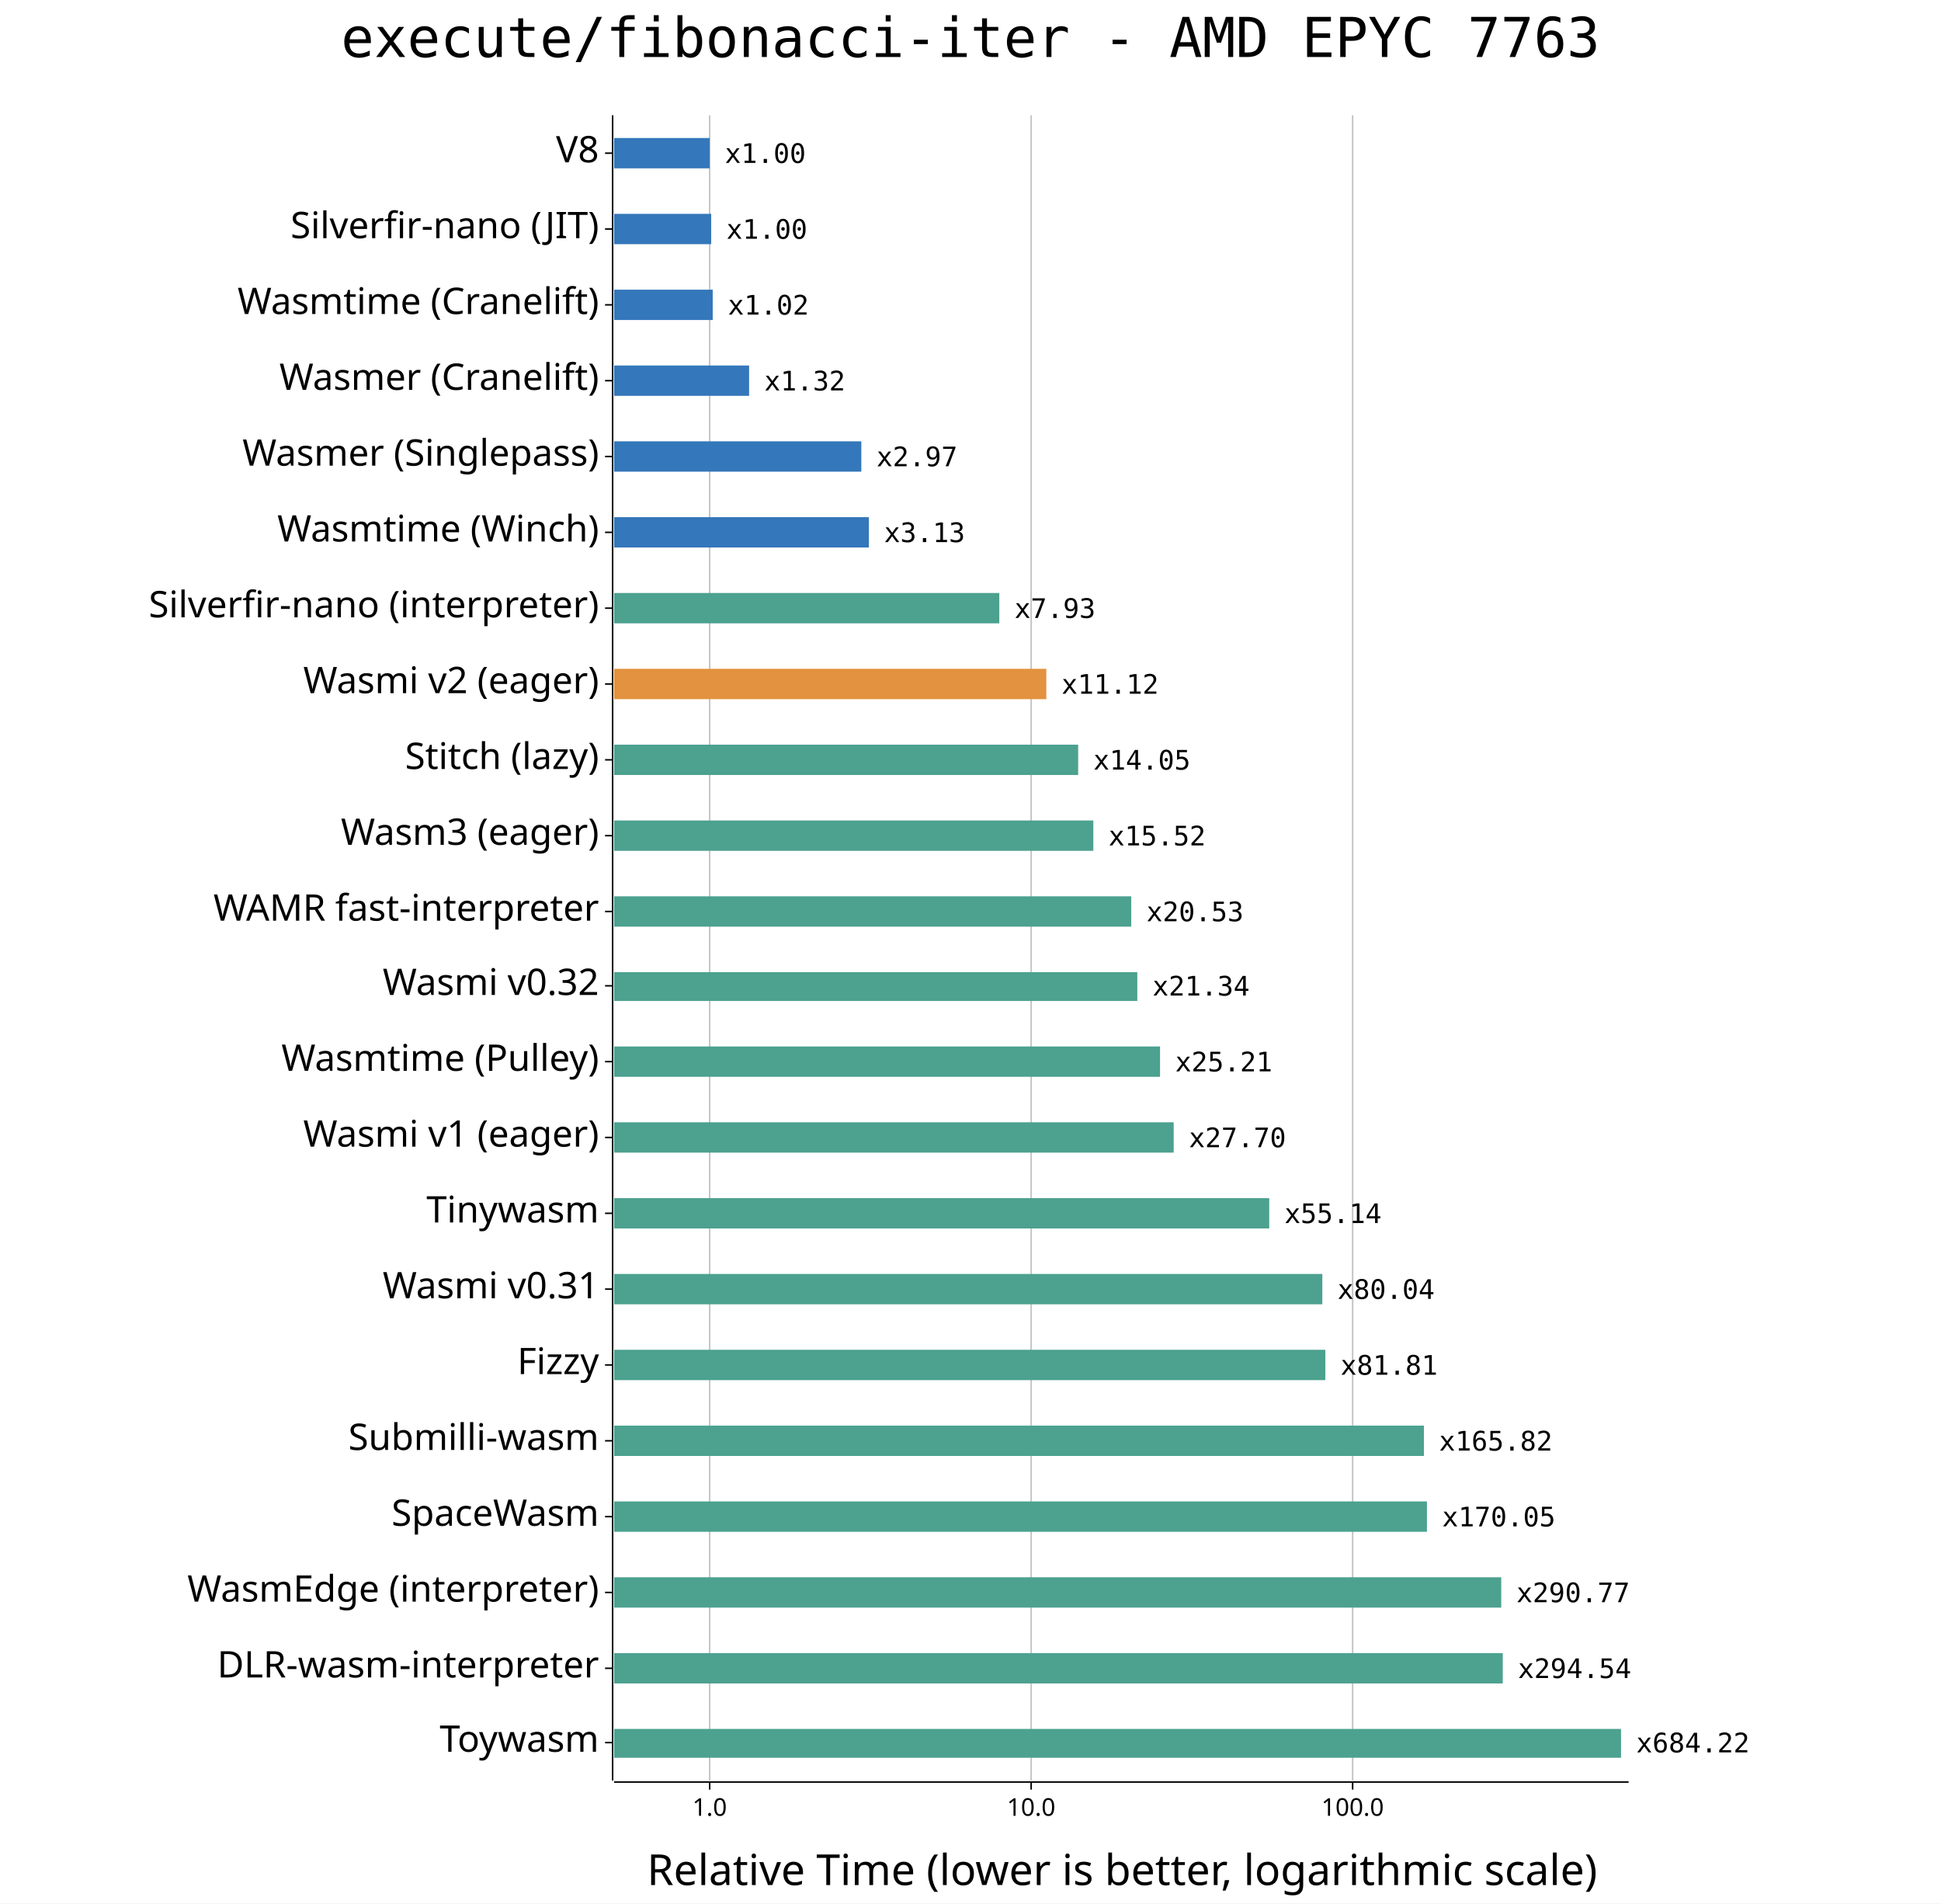
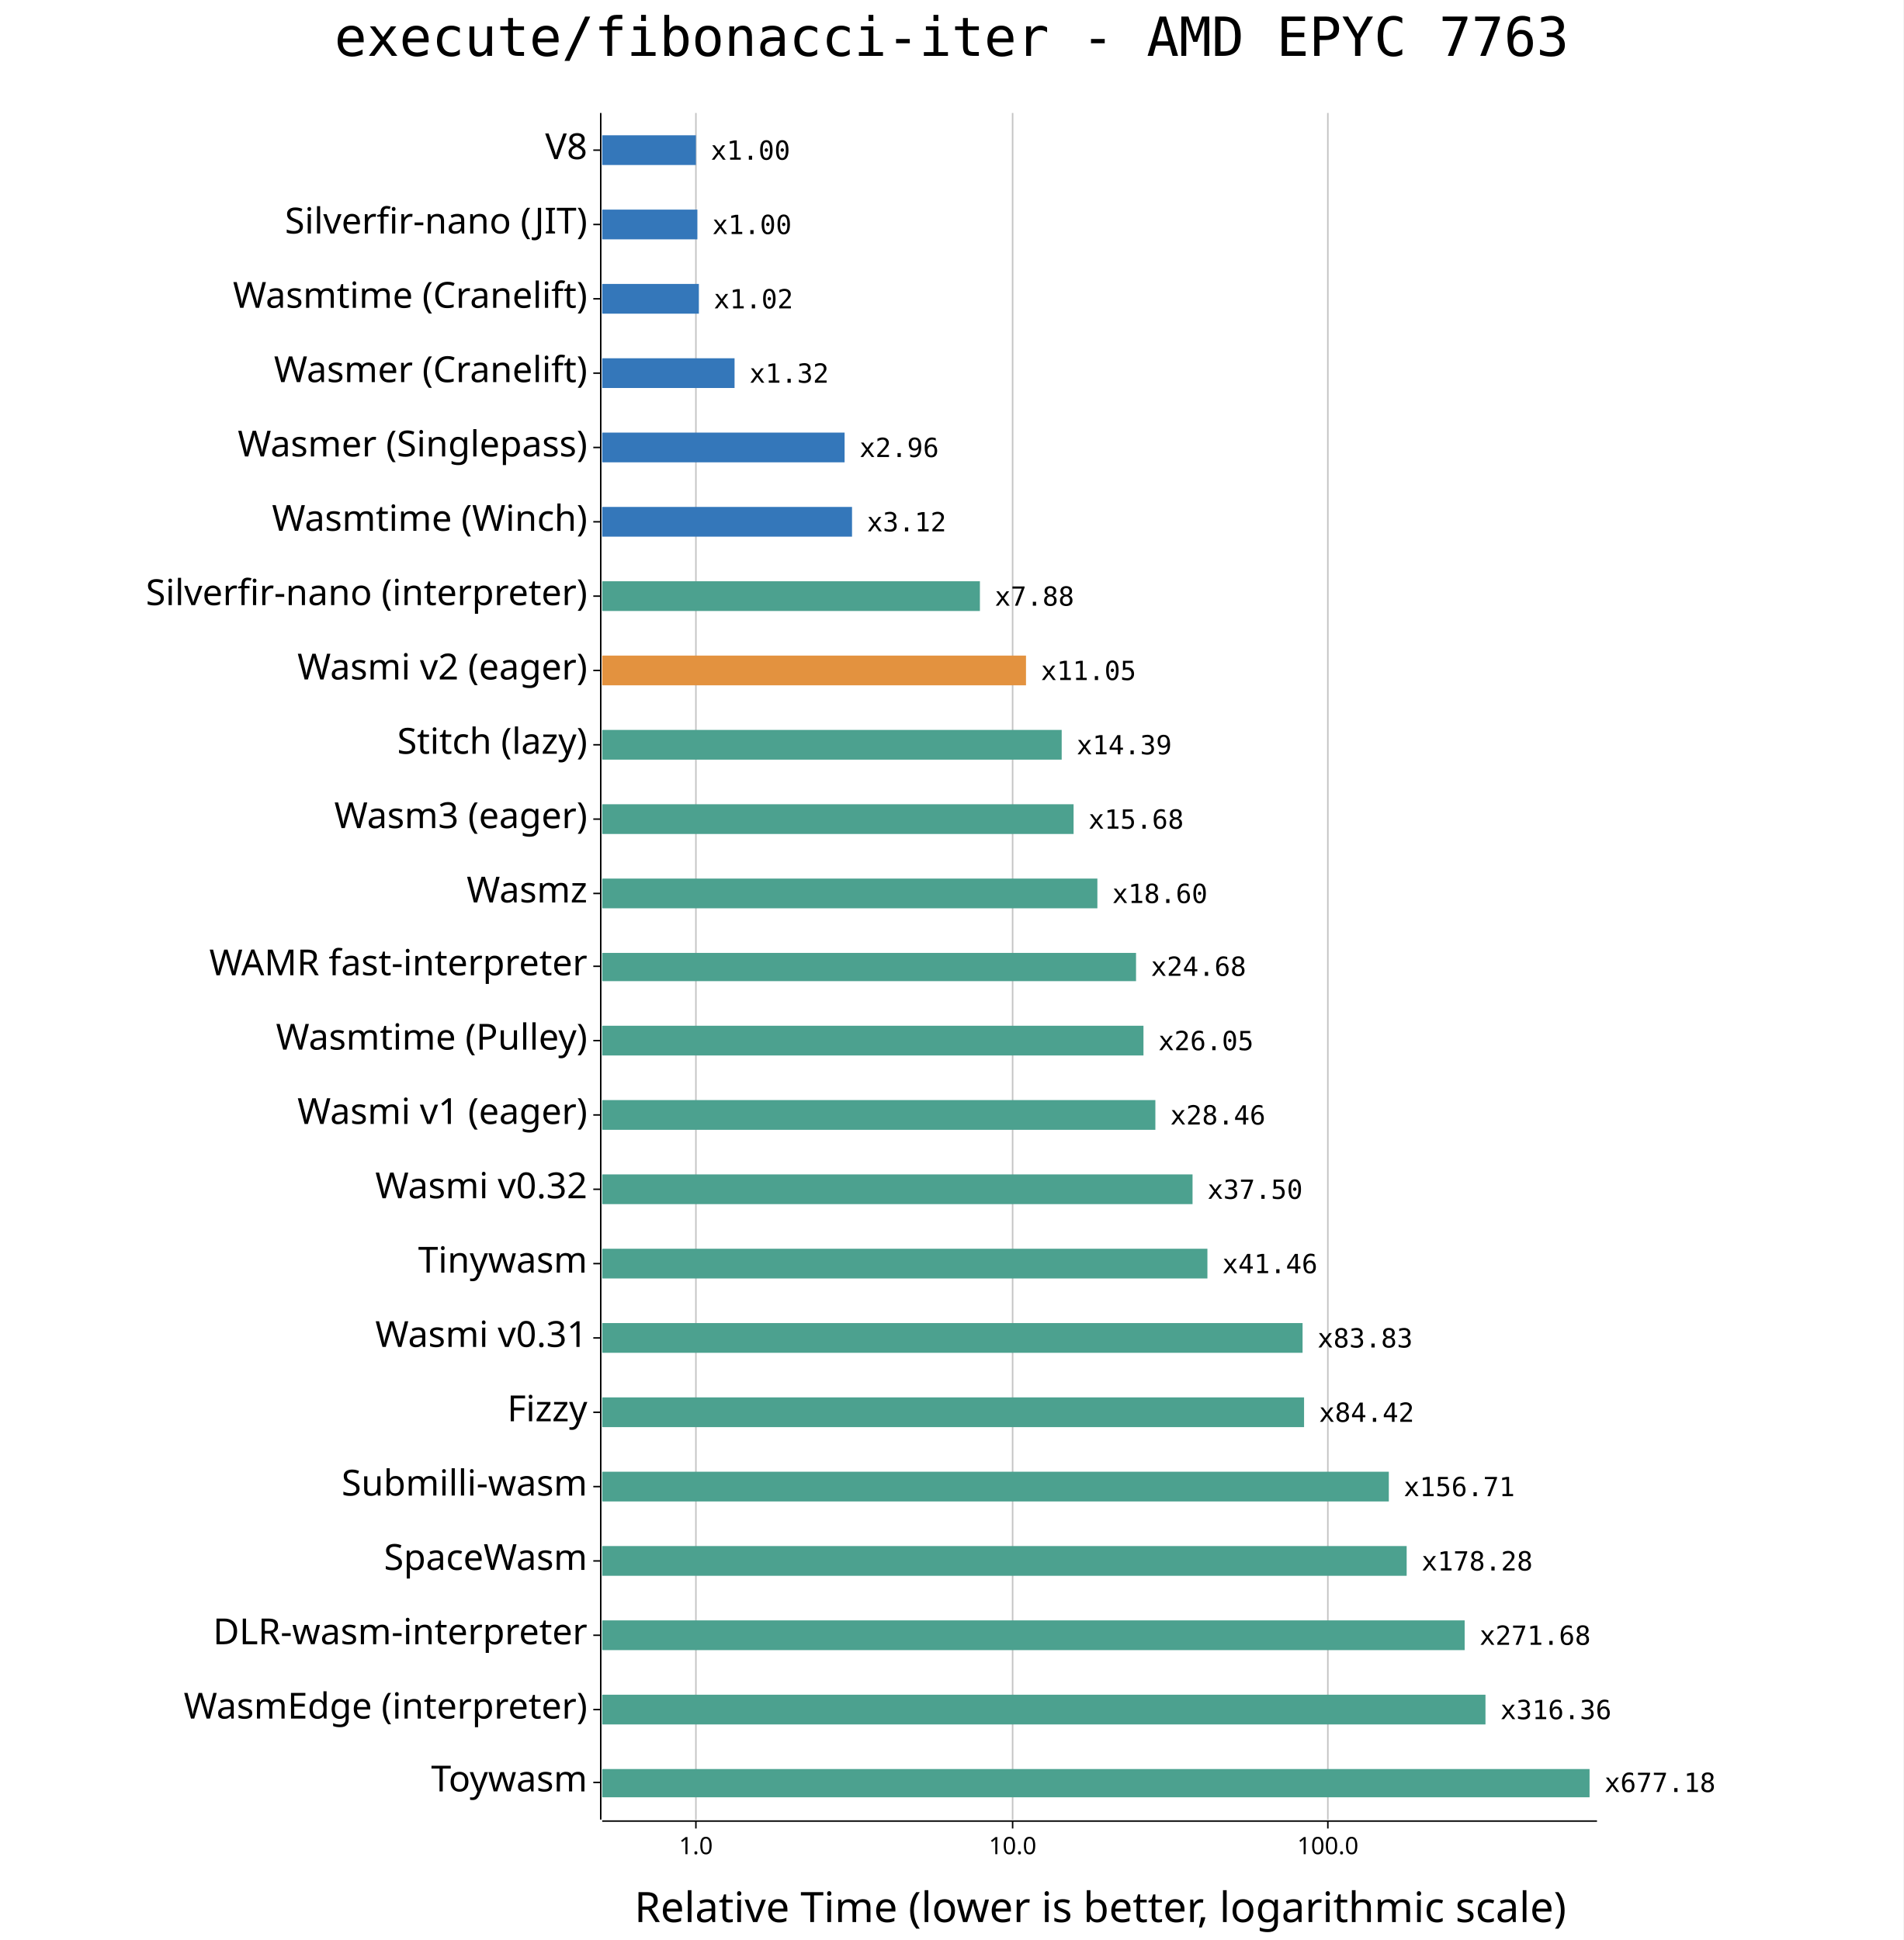
- <svg xmlns="http://www.w3.org/2000/svg" width="1280" height="1255" viewBox="0 0 1280 1255">
-   <rect x="0" y="0" width="1280" height="1255" opacity="1" fill="#FFFFFF" stroke="none" />
+ <svg xmlns="http://www.w3.org/2000/svg" width="1280" height="1305" viewBox="0 0 1280 1305">
+   <rect x="0" y="0" width="1280" height="1305" opacity="1" fill="#FFFFFF" stroke="none" />
  <text x="640" y="10" dy="0.76em" text-anchor="middle" font-family="monospace" font-size="36.29" opacity="1" fill="#000000">
execute/fibonacci-iter - AMD EPYC 7763
</text>
-   <line opacity="0.1" stroke="#000000" stroke-width="1" x1="468" y1="1174" x2="468" y2="76" />
-   <line opacity="0.1" stroke="#000000" stroke-width="1" x1="680" y1="1174" x2="680" y2="76" />
-   <line opacity="0.1" stroke="#000000" stroke-width="1" x1="892" y1="1174" x2="892" y2="76" />
-   <text x="5" y="625" dy="0.76em" text-anchor="middle" font-family="sans-serif" font-size="28.226" opacity="1" fill="#000000" transform="rotate(270, 5, 625)">
+   <line opacity="0.1" stroke="#000000" stroke-width="1" x1="468" y1="1224" x2="468" y2="76" />
+   <line opacity="0.1" stroke="#000000" stroke-width="1" x1="681" y1="1224" x2="681" y2="76" />
+   <line opacity="0.1" stroke="#000000" stroke-width="1" x1="893" y1="1224" x2="893" y2="76" />
+   <text x="5" y="650" dy="0.76em" text-anchor="middle" font-family="sans-serif" font-size="28.226" opacity="1" fill="#000000" transform="rotate(270, 5, 650)">

</text>
-   <text x="740" y="1250" dy="-0.5ex" text-anchor="middle" font-family="sans-serif" font-size="28.226" opacity="1" fill="#000000">
+   <text x="740" y="1300" dy="-0.5ex" text-anchor="middle" font-family="sans-serif" font-size="28.226" opacity="1" fill="#000000">
Relative Time (lower is better, logarithmic scale)
</text>
-   <line opacity="0.15" stroke="#000000" stroke-width="1" x1="468" y1="1174" x2="468" y2="76" />
-   <line opacity="0.15" stroke="#000000" stroke-width="1" x1="680" y1="1174" x2="680" y2="76" />
-   <line opacity="0.15" stroke="#000000" stroke-width="1" x1="892" y1="1174" x2="892" y2="76" />
-   <polyline fill="none" opacity="1" stroke="#000000" stroke-width="1" points="404,76 404,1174 " />
-   <text x="395" y="1149" dy="0.5ex" text-anchor="end" font-family="sans-serif" font-size="24.194" opacity="1" fill="#000000">
+   <line opacity="0.15" stroke="#000000" stroke-width="1" x1="468" y1="1224" x2="468" y2="76" />
+   <line opacity="0.15" stroke="#000000" stroke-width="1" x1="681" y1="1224" x2="681" y2="76" />
+   <line opacity="0.15" stroke="#000000" stroke-width="1" x1="893" y1="1224" x2="893" y2="76" />
+   <polyline fill="none" opacity="1" stroke="#000000" stroke-width="1" points="404,76 404,1224 " />
+   <text x="395" y="1199" dy="0.5ex" text-anchor="end" font-family="sans-serif" font-size="24.194" opacity="1" fill="#000000">
Toywasm
</text>
-   <polyline fill="none" opacity="1" stroke="#000000" stroke-width="1" points="399,1149 404,1149 " />
+   <polyline fill="none" opacity="1" stroke="#000000" stroke-width="1" points="399,1199 404,1199 " />
+   <text x="395" y="1150" dy="0.5ex" text-anchor="end" font-family="sans-serif" font-size="24.194" opacity="1" fill="#000000">
+ WasmEdge (interpreter)
+ </text>
+   <polyline fill="none" opacity="1" stroke="#000000" stroke-width="1" points="399,1150 404,1150 " />
  <text x="395" y="1100" dy="0.5ex" text-anchor="end" font-family="sans-serif" font-size="24.194" opacity="1" fill="#000000">
DLR-wasm-interpreter
</text>
  <polyline fill="none" opacity="1" stroke="#000000" stroke-width="1" points="399,1100 404,1100 " />
  <text x="395" y="1050" dy="0.5ex" text-anchor="end" font-family="sans-serif" font-size="24.194" opacity="1" fill="#000000">
- WasmEdge (interpreter)
+ SpaceWasm
</text>
  <polyline fill="none" opacity="1" stroke="#000000" stroke-width="1" points="399,1050 404,1050 " />
  <text x="395" y="1000" dy="0.5ex" text-anchor="end" font-family="sans-serif" font-size="24.194" opacity="1" fill="#000000">
- SpaceWasm
+ Submilli-wasm
</text>
  <polyline fill="none" opacity="1" stroke="#000000" stroke-width="1" points="399,1000 404,1000 " />
  <text x="395" y="950" dy="0.5ex" text-anchor="end" font-family="sans-serif" font-size="24.194" opacity="1" fill="#000000">
- Submilli-wasm
+ Fizzy
</text>
  <polyline fill="none" opacity="1" stroke="#000000" stroke-width="1" points="399,950 404,950 " />
  <text x="395" y="900" dy="0.5ex" text-anchor="end" font-family="sans-serif" font-size="24.194" opacity="1" fill="#000000">
- Fizzy
+ Wasmi v0.31
</text>
  <polyline fill="none" opacity="1" stroke="#000000" stroke-width="1" points="399,900 404,900 " />
  <text x="395" y="850" dy="0.5ex" text-anchor="end" font-family="sans-serif" font-size="24.194" opacity="1" fill="#000000">
- Wasmi v0.31
+ Tinywasm
</text>
  <polyline fill="none" opacity="1" stroke="#000000" stroke-width="1" points="399,850 404,850 " />
  <text x="395" y="800" dy="0.5ex" text-anchor="end" font-family="sans-serif" font-size="24.194" opacity="1" fill="#000000">
- Tinywasm
+ Wasmi v0.32
</text>
  <polyline fill="none" opacity="1" stroke="#000000" stroke-width="1" points="399,800 404,800 " />
  <text x="395" y="750" dy="0.5ex" text-anchor="end" font-family="sans-serif" font-size="24.194" opacity="1" fill="#000000">
Wasmi v1 (eager)
</text>
  <polyline fill="none" opacity="1" stroke="#000000" stroke-width="1" points="399,750 404,750 " />
  <text x="395" y="700" dy="0.5ex" text-anchor="end" font-family="sans-serif" font-size="24.194" opacity="1" fill="#000000">
Wasmtime (Pulley)
</text>
  <polyline fill="none" opacity="1" stroke="#000000" stroke-width="1" points="399,700 404,700 " />
  <text x="395" y="650" dy="0.5ex" text-anchor="end" font-family="sans-serif" font-size="24.194" opacity="1" fill="#000000">
- Wasmi v0.32
+ WAMR fast-interpreter
</text>
  <polyline fill="none" opacity="1" stroke="#000000" stroke-width="1" points="399,650 404,650 " />
  <text x="395" y="601" dy="0.5ex" text-anchor="end" font-family="sans-serif" font-size="24.194" opacity="1" fill="#000000">
- WAMR fast-interpreter
+ Wasmz
</text>
  <polyline fill="none" opacity="1" stroke="#000000" stroke-width="1" points="399,601 404,601 " />
  <text x="395" y="551" dy="0.5ex" text-anchor="end" font-family="sans-serif" font-size="24.194" opacity="1" fill="#000000">
Wasm3 (eager)
</text>
  <polyline fill="none" opacity="1" stroke="#000000" stroke-width="1" points="399,551 404,551 " />
  <text x="395" y="501" dy="0.5ex" text-anchor="end" font-family="sans-serif" font-size="24.194" opacity="1" fill="#000000">
Stitch (lazy)
</text>
  <polyline fill="none" opacity="1" stroke="#000000" stroke-width="1" points="399,501 404,501 " />
  <text x="395" y="451" dy="0.5ex" text-anchor="end" font-family="sans-serif" font-size="24.194" opacity="1" fill="#000000">
Wasmi v2 (eager)
</text>
  <polyline fill="none" opacity="1" stroke="#000000" stroke-width="1" points="399,451 404,451 " />
  <text x="395" y="401" dy="0.5ex" text-anchor="end" font-family="sans-serif" font-size="24.194" opacity="1" fill="#000000">
Silverfir-nano (interpreter)
</text>
  <polyline fill="none" opacity="1" stroke="#000000" stroke-width="1" points="399,401 404,401 " />
  <text x="395" y="351" dy="0.5ex" text-anchor="end" font-family="sans-serif" font-size="24.194" opacity="1" fill="#000000">
Wasmtime (Winch)
</text>
  <polyline fill="none" opacity="1" stroke="#000000" stroke-width="1" points="399,351 404,351 " />
  <text x="395" y="301" dy="0.5ex" text-anchor="end" font-family="sans-serif" font-size="24.194" opacity="1" fill="#000000">
Wasmer (Singlepass)
</text>
  <polyline fill="none" opacity="1" stroke="#000000" stroke-width="1" points="399,301 404,301 " />
  <text x="395" y="251" dy="0.5ex" text-anchor="end" font-family="sans-serif" font-size="24.194" opacity="1" fill="#000000">
Wasmer (Cranelift)
</text>
  <polyline fill="none" opacity="1" stroke="#000000" stroke-width="1" points="399,251 404,251 " />
  <text x="395" y="201" dy="0.5ex" text-anchor="end" font-family="sans-serif" font-size="24.194" opacity="1" fill="#000000">
Wasmtime (Cranelift)
</text>
  <polyline fill="none" opacity="1" stroke="#000000" stroke-width="1" points="399,201 404,201 " />
  <text x="395" y="151" dy="0.5ex" text-anchor="end" font-family="sans-serif" font-size="24.194" opacity="1" fill="#000000">
Silverfir-nano (JIT)
</text>
  <polyline fill="none" opacity="1" stroke="#000000" stroke-width="1" points="399,151 404,151 " />
  <text x="395" y="101" dy="0.5ex" text-anchor="end" font-family="sans-serif" font-size="24.194" opacity="1" fill="#000000">
V8
</text>
  <polyline fill="none" opacity="1" stroke="#000000" stroke-width="1" points="399,101 404,101 " />
-   <polyline fill="none" opacity="1" stroke="#000000" stroke-width="1" points="405,1175 1074,1175 " />
-   <text x="468" y="1185" dy="0.76em" text-anchor="middle" font-family="sans-serif" font-size="16.129" opacity="1" fill="#000000">
+   <polyline fill="none" opacity="1" stroke="#000000" stroke-width="1" points="405,1225 1074,1225 " />
+   <text x="468" y="1235" dy="0.76em" text-anchor="middle" font-family="sans-serif" font-size="16.129" opacity="1" fill="#000000">
1.0
</text>
-   <polyline fill="none" opacity="1" stroke="#000000" stroke-width="1" points="468,1175 468,1180 " />
-   <text x="680" y="1185" dy="0.76em" text-anchor="middle" font-family="sans-serif" font-size="16.129" opacity="1" fill="#000000">
+   <polyline fill="none" opacity="1" stroke="#000000" stroke-width="1" points="468,1225 468,1230 " />
+   <text x="681" y="1235" dy="0.76em" text-anchor="middle" font-family="sans-serif" font-size="16.129" opacity="1" fill="#000000">
10.0
</text>
-   <polyline fill="none" opacity="1" stroke="#000000" stroke-width="1" points="680,1175 680,1180 " />
-   <text x="892" y="1185" dy="0.76em" text-anchor="middle" font-family="sans-serif" font-size="16.129" opacity="1" fill="#000000">
+   <polyline fill="none" opacity="1" stroke="#000000" stroke-width="1" points="681,1225 681,1230 " />
+   <text x="893" y="1235" dy="0.76em" text-anchor="middle" font-family="sans-serif" font-size="16.129" opacity="1" fill="#000000">
100.0
</text>
-   <polyline fill="none" opacity="1" stroke="#000000" stroke-width="1" points="892,1175 892,1180 " />
-   <rect x="405" y="1040" width="585" height="20" opacity="1" fill="#4CA18F" stroke="none" />
+   <polyline fill="none" opacity="1" stroke="#000000" stroke-width="1" points="893,1225 893,1230 " />
+   <rect x="405" y="291" width="163" height="20" opacity="1" fill="#3477BA" stroke="none" />
+   <rect x="405" y="241" width="89" height="20" opacity="1" fill="#3477BA" stroke="none" />
+   <rect x="405" y="341" width="168" height="20" opacity="1" fill="#3477BA" stroke="none" />
+   <rect x="405" y="541" width="317" height="20" opacity="1" fill="#4CA18F" stroke="none" />
+   <rect x="405" y="591" width="333" height="20" opacity="1" fill="#4CA18F" stroke="none" />
+   <rect x="405" y="890" width="471" height="20" opacity="1" fill="#4CA18F" stroke="none" />
+   <rect x="405" y="191" width="65" height="20" opacity="1" fill="#3477BA" stroke="none" />
+   <rect x="405" y="1090" width="580" height="20" opacity="1" fill="#4CA18F" stroke="none" />
+   <rect x="405" y="790" width="397" height="20" opacity="1" fill="#4CA18F" stroke="none" />
+   <rect x="405" y="940" width="472" height="20" opacity="1" fill="#4CA18F" stroke="none" />
+   <rect x="405" y="391" width="254" height="20" opacity="1" fill="#4CA18F" stroke="none" />
  <rect x="405" y="91" width="63" height="20" opacity="1" fill="#3477BA" stroke="none" />
-   <rect x="405" y="591" width="341" height="20" opacity="1" fill="#4CA18F" stroke="none" />
+   <rect x="405" y="690" width="364" height="20" opacity="1" fill="#4CA18F" stroke="none" />
+   <rect x="405" y="1140" width="594" height="20" opacity="1" fill="#4CA18F" stroke="none" />
+   <rect x="405" y="641" width="359" height="19" opacity="1" fill="#4CA18F" stroke="none" />
+   <rect x="405" y="1040" width="541" height="20" opacity="1" fill="#4CA18F" stroke="none" />
+   <rect x="405" y="1190" width="664" height="19" opacity="1" fill="#4CA18F" stroke="none" />
+   <rect x="405" y="840" width="407" height="20" opacity="1" fill="#4CA18F" stroke="none" />
+   <rect x="405" y="990" width="529" height="20" opacity="1" fill="#4CA18F" stroke="none" />
+   <rect x="405" y="740" width="372" height="20" opacity="1" fill="#4CA18F" stroke="none" />
  <rect x="405" y="141" width="64" height="20" opacity="1" fill="#3477BA" stroke="none" />
-   <rect x="405" y="491" width="306" height="20" opacity="1" fill="#4CA18F" stroke="none" />
-   <rect x="405" y="1090" width="586" height="20" opacity="1" fill="#4CA18F" stroke="none" />
-   <rect x="405" y="790" width="432" height="20" opacity="1" fill="#4CA18F" stroke="none" />
-   <rect x="405" y="740" width="369" height="20" opacity="1" fill="#4CA18F" stroke="none" />
+   <rect x="405" y="491" width="309" height="20" opacity="1" fill="#4CA18F" stroke="none" />
  <rect x="405" y="441" width="285" height="20" opacity="1" fill="#E3923F" stroke="none" />
-   <rect x="405" y="341" width="168" height="20" opacity="1" fill="#3477BA" stroke="none" />
-   <rect x="405" y="391" width="254" height="20" opacity="1" fill="#4CA18F" stroke="none" />
-   <rect x="405" y="641" width="345" height="19" opacity="1" fill="#4CA18F" stroke="none" />
-   <rect x="405" y="191" width="65" height="20" opacity="1" fill="#3477BA" stroke="none" />
-   <rect x="405" y="1140" width="664" height="19" opacity="1" fill="#4CA18F" stroke="none" />
-   <rect x="405" y="541" width="316" height="20" opacity="1" fill="#4CA18F" stroke="none" />
-   <rect x="405" y="291" width="163" height="20" opacity="1" fill="#3477BA" stroke="none" />
-   <rect x="405" y="940" width="534" height="20" opacity="1" fill="#4CA18F" stroke="none" />
-   <rect x="405" y="690" width="360" height="20" opacity="1" fill="#4CA18F" stroke="none" />
-   <rect x="405" y="241" width="89" height="20" opacity="1" fill="#3477BA" stroke="none" />
-   <rect x="405" y="990" width="536" height="20" opacity="1" fill="#4CA18F" stroke="none" />
-   <rect x="405" y="890" width="469" height="20" opacity="1" fill="#4CA18F" stroke="none" />
-   <rect x="405" y="840" width="467" height="20" opacity="1" fill="#4CA18F" stroke="none" />
-   <text x="1079" y="1151" dy="0.5ex" text-anchor="start" font-family="monospace" font-size="17.742" opacity="1" fill="#000000">
- x684.22
- </text>
-   <text x="1001" y="1102" dy="0.5ex" text-anchor="start" font-family="monospace" font-size="17.742" opacity="1" fill="#000000">
- x294.54
- </text>
-   <text x="1000" y="1052" dy="0.5ex" text-anchor="start" font-family="monospace" font-size="17.742" opacity="1" fill="#000000">
- x290.77
- </text>
-   <text x="951" y="1002" dy="0.5ex" text-anchor="start" font-family="monospace" font-size="17.742" opacity="1" fill="#000000">
- x170.05
- </text>
-   <text x="949" y="952" dy="0.5ex" text-anchor="start" font-family="monospace" font-size="17.742" opacity="1" fill="#000000">
- x165.82
- </text>
-   <text x="884" y="902" dy="0.5ex" text-anchor="start" font-family="monospace" font-size="17.742" opacity="1" fill="#000000">
- x81.81
- </text>
-   <text x="882" y="852" dy="0.5ex" text-anchor="start" font-family="monospace" font-size="17.742" opacity="1" fill="#000000">
- x80.04
- </text>
-   <text x="847" y="802" dy="0.5ex" text-anchor="start" font-family="monospace" font-size="17.742" opacity="1" fill="#000000">
- x55.14
- </text>
-   <text x="784" y="752" dy="0.5ex" text-anchor="start" font-family="monospace" font-size="17.742" opacity="1" fill="#000000">
- x27.70
- </text>
-   <text x="775" y="702" dy="0.5ex" text-anchor="start" font-family="monospace" font-size="17.742" opacity="1" fill="#000000">
- x25.21
- </text>
-   <text x="760" y="652" dy="0.5ex" text-anchor="start" font-family="monospace" font-size="17.742" opacity="1" fill="#000000">
- x21.34
- </text>
-   <text x="756" y="603" dy="0.5ex" text-anchor="start" font-family="monospace" font-size="17.742" opacity="1" fill="#000000">
- x20.53
- </text>
-   <text x="731" y="553" dy="0.5ex" text-anchor="start" font-family="monospace" font-size="17.742" opacity="1" fill="#000000">
- x15.52
- </text>
-   <text x="721" y="503" dy="0.5ex" text-anchor="start" font-family="monospace" font-size="17.742" opacity="1" fill="#000000">
- x14.05
+   <text x="1079" y="1201" dy="0.5ex" text-anchor="start" font-family="monospace" font-size="17.742" opacity="1" fill="#000000">
+ x677.18
+ </text>
+   <text x="1009" y="1152" dy="0.5ex" text-anchor="start" font-family="monospace" font-size="17.742" opacity="1" fill="#000000">
+ x316.36
+ </text>
+   <text x="995" y="1102" dy="0.5ex" text-anchor="start" font-family="monospace" font-size="17.742" opacity="1" fill="#000000">
+ x271.68
+ </text>
+   <text x="956" y="1052" dy="0.5ex" text-anchor="start" font-family="monospace" font-size="17.742" opacity="1" fill="#000000">
+ x178.28
+ </text>
+   <text x="944" y="1002" dy="0.5ex" text-anchor="start" font-family="monospace" font-size="17.742" opacity="1" fill="#000000">
+ x156.71
+ </text>
+   <text x="887" y="952" dy="0.5ex" text-anchor="start" font-family="monospace" font-size="17.742" opacity="1" fill="#000000">
+ x84.42
+ </text>
+   <text x="886" y="902" dy="0.5ex" text-anchor="start" font-family="monospace" font-size="17.742" opacity="1" fill="#000000">
+ x83.83
+ </text>
+   <text x="822" y="852" dy="0.5ex" text-anchor="start" font-family="monospace" font-size="17.742" opacity="1" fill="#000000">
+ x41.46
+ </text>
+   <text x="812" y="802" dy="0.5ex" text-anchor="start" font-family="monospace" font-size="17.742" opacity="1" fill="#000000">
+ x37.50
+ </text>
+   <text x="787" y="752" dy="0.5ex" text-anchor="start" font-family="monospace" font-size="17.742" opacity="1" fill="#000000">
+ x28.46
+ </text>
+   <text x="779" y="702" dy="0.5ex" text-anchor="start" font-family="monospace" font-size="17.742" opacity="1" fill="#000000">
+ x26.05
+ </text>
+   <text x="774" y="652" dy="0.5ex" text-anchor="start" font-family="monospace" font-size="17.742" opacity="1" fill="#000000">
+ x24.68
+ </text>
+   <text x="748" y="603" dy="0.5ex" text-anchor="start" font-family="monospace" font-size="17.742" opacity="1" fill="#000000">
+ x18.60
+ </text>
+   <text x="732" y="553" dy="0.5ex" text-anchor="start" font-family="monospace" font-size="17.742" opacity="1" fill="#000000">
+ x15.68
+ </text>
+   <text x="724" y="503" dy="0.5ex" text-anchor="start" font-family="monospace" font-size="17.742" opacity="1" fill="#000000">
+ x14.39
</text>
  <text x="700" y="453" dy="0.5ex" text-anchor="start" font-family="monospace" font-size="17.742" opacity="1" fill="#000000">
- x11.12
+ x11.05
</text>
  <text x="669" y="403" dy="0.5ex" text-anchor="start" font-family="monospace" font-size="17.742" opacity="1" fill="#000000">
- x7.93
+ x7.88
</text>
  <text x="583" y="353" dy="0.5ex" text-anchor="start" font-family="monospace" font-size="17.742" opacity="1" fill="#000000">
- x3.13
+ x3.12
</text>
  <text x="578" y="303" dy="0.5ex" text-anchor="start" font-family="monospace" font-size="17.742" opacity="1" fill="#000000">
- x2.97
+ x2.96
</text>
  <text x="504" y="253" dy="0.5ex" text-anchor="start" font-family="monospace" font-size="17.742" opacity="1" fill="#000000">
x1.32
</text>
  <text x="480" y="203" dy="0.5ex" text-anchor="start" font-family="monospace" font-size="17.742" opacity="1" fill="#000000">
x1.02
</text>
  <text x="479" y="153" dy="0.5ex" text-anchor="start" font-family="monospace" font-size="17.742" opacity="1" fill="#000000">
x1.00
</text>
  <text x="478" y="103" dy="0.5ex" text-anchor="start" font-family="monospace" font-size="17.742" opacity="1" fill="#000000">
x1.00
</text>
</svg>
